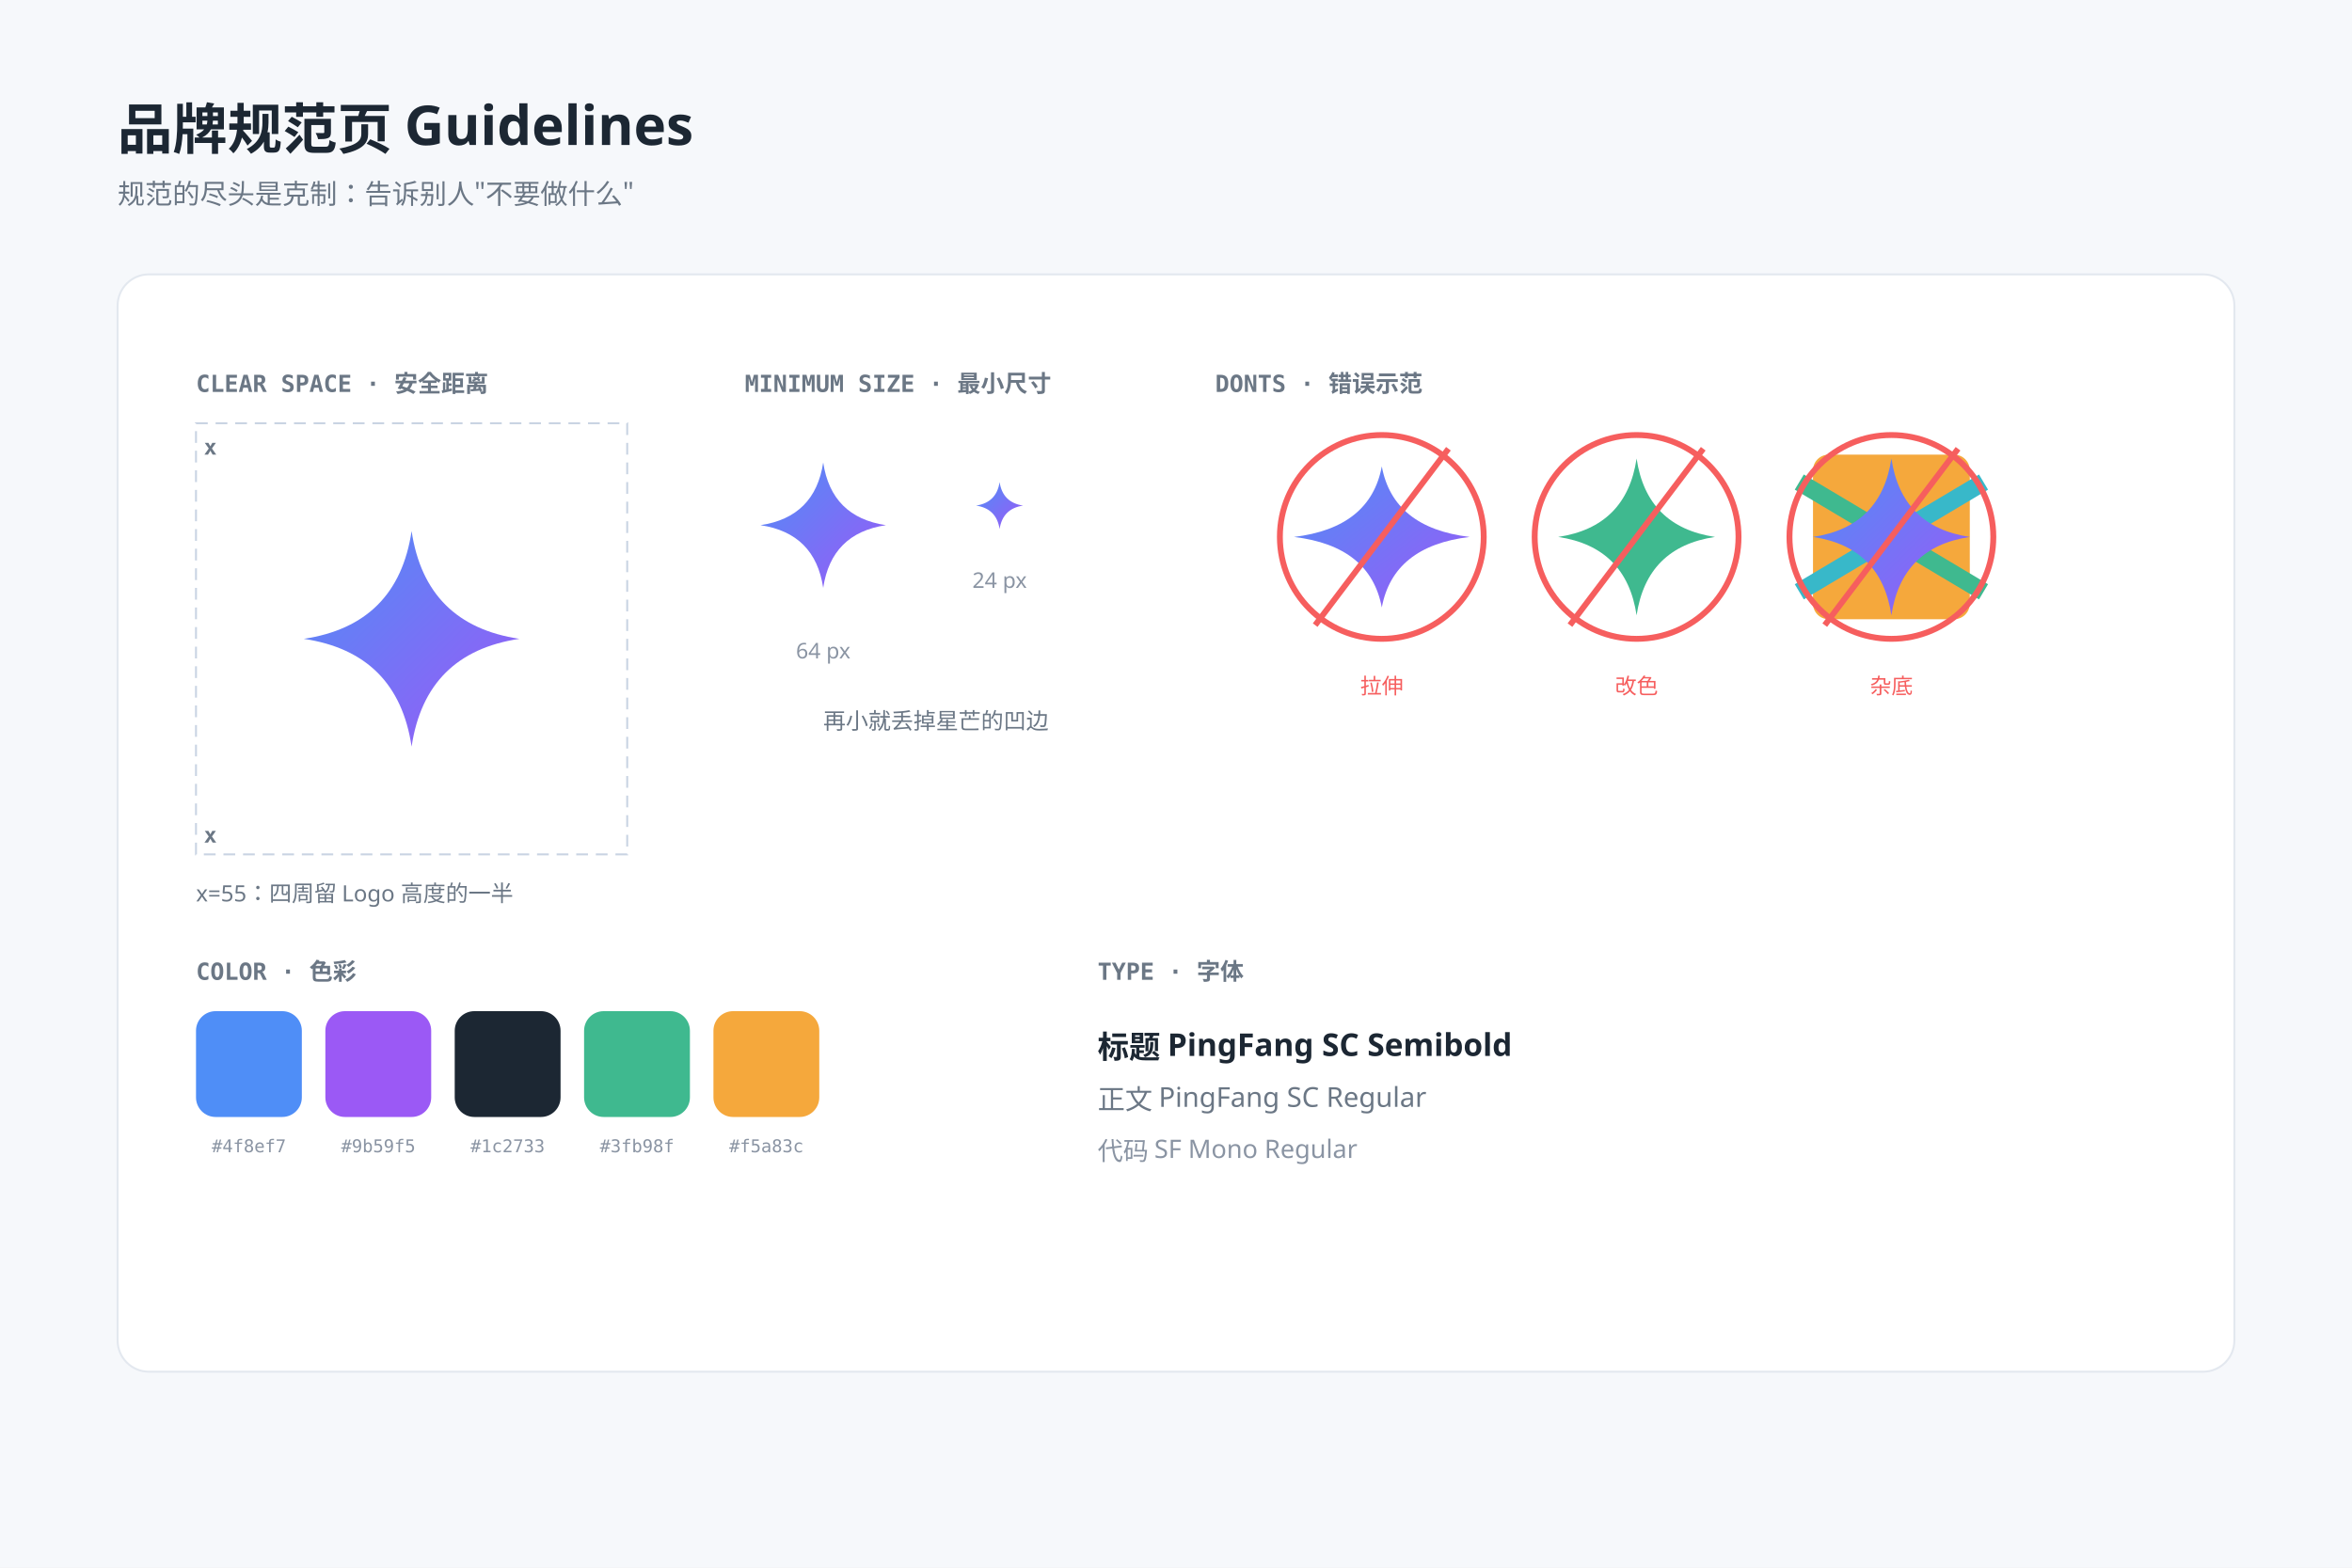
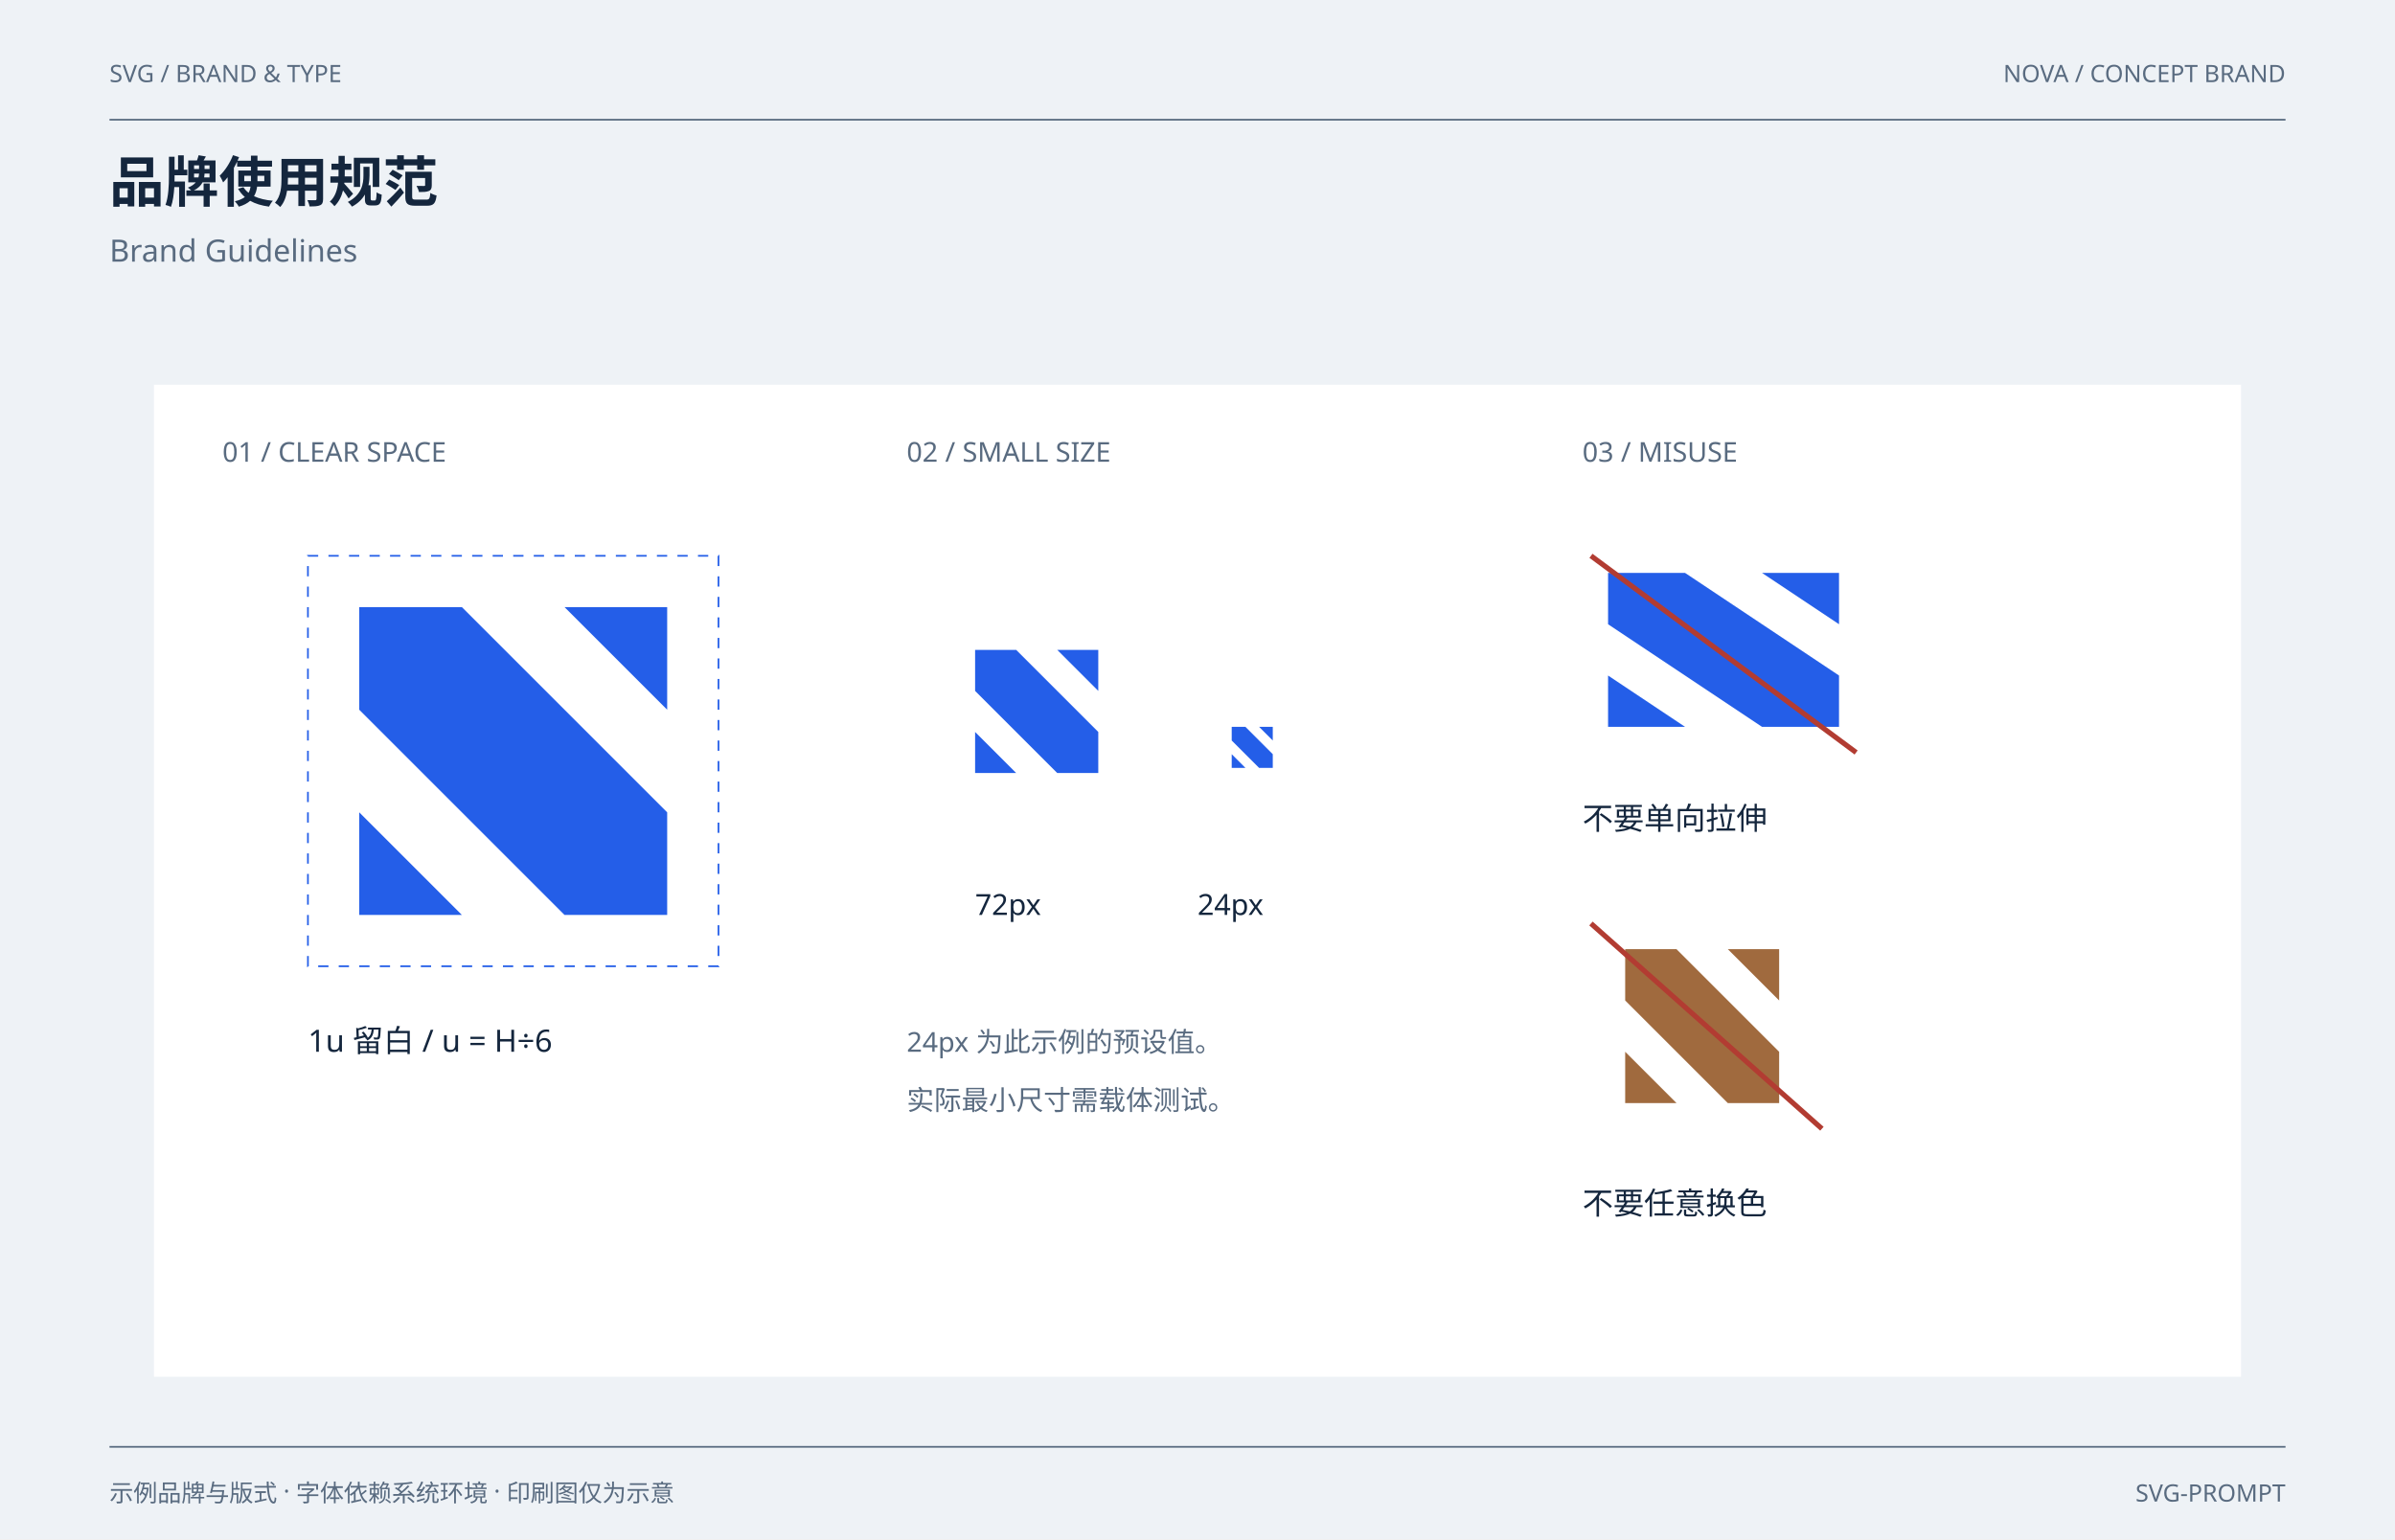
- <svg xmlns="http://www.w3.org/2000/svg" width="1200" height="800" viewBox="0 0 1200 800" font-family="PingFang SC, Hiragino Sans GB, Microsoft YaHei, sans-serif">
-   <rect width="1200" height="800" fill="#f6f8fb" />
-   <text x="60" y="76" font-size="28" font-weight="700" fill="#1c2733">品牌规范页 Guidelines</text>
-   <text x="60" y="104" font-size="14" fill="#6b7785">规范的尽头是克制：告诉别人"不要做什么"</text>
+ <svg xmlns="http://www.w3.org/2000/svg" width="1400" height="900" viewBox="0 0 1400 900" font-family="PingFang SC, Microsoft YaHei, sans-serif" role="img" aria-labelledby="title desc">
+   <rect x="0.000" y="0.000" width="1400.000" height="900.000" fill="#eef2f6" rx="0" />
+   <text x="64.000" y="48.000" font-size="14" fill="#596b80" text-anchor="start" font-weight="400">SVG / BRAND &amp; TYPE</text>
+   <text x="1336.000" y="48.000" font-size="14" fill="#596b80" text-anchor="end" font-weight="400">NOVA / CONCEPT BRAND</text>
+   <line x1="64.000" y1="70.000" x2="1336.000" y2="70.000" stroke="#596b80" stroke-width="1" />
+   <text x="64.000" y="118.000" font-size="32" fill="#14263d" text-anchor="start" font-weight="700">品牌使用规范</text>
+   <text x="64.000" y="153.000" font-size="18" fill="#596b80" text-anchor="start" font-weight="400">Brand Guidelines</text>
+   <line x1="64.000" y1="846.000" x2="1336.000" y2="846.000" stroke="#596b80" stroke-width="1" />
+   <text x="64.000" y="878.000" font-size="14" fill="#596b80" text-anchor="start" font-weight="400">示例品牌与版式 · 字体依赖系统环境 · 印刷图仅为示意</text>
+   <text x="1336.000" y="878.000" font-size="14" fill="#596b80" text-anchor="end" font-weight="400">SVG-PROMPT</text>
  <defs>
-     <linearGradient id="lg5" x1="0" y1="0" x2="1" y2="1">
-       <stop offset="0" stop-color="#4f8ef7" />
-       <stop offset="1" stop-color="#9b59f5" />
-     </linearGradient>
+     <symbol id="nova-mark" viewBox="0 0 6 6">
+       <path d="M0 0 L2 0 L6 4 L6 6 L4 6 L0 2 Z M4 0 L6 0 L6 2 Z M0 4 L0 6 L2 6 Z" />
+     </symbol>
+     <symbol id="nova-wordmark" viewBox="0 0 266 60">
+       <path d="M0 0 H12 L42 38 V0 H54 V60 H42 L12 22 V60 H0 Z" transform="translate(0 0)" fill-rule="evenodd" />
+       <path d="M12 0 H44 L56 12 V48 L44 60 H12 L0 48 V12 Z M17 12 L12 17 V43 L17 48 H39 L44 43 V17 L39 12 Z" transform="translate(66 0)" fill-rule="evenodd" />
+       <path d="M0 0 H14 L30 43 L46 0 H60 L38 60 H22 Z" transform="translate(134 0)" fill-rule="evenodd" />
+       <path d="M0 60 L22 0 H38 L60 60 H45 L40 45 H20 L15 60 Z M26 30 H34 L30 17 Z" transform="translate(206 0)" fill-rule="evenodd" />
+     </symbol>
  </defs>
-   <defs />
-   <g>
-     <rect x="60" y="140" width="1080" height="560" rx="16" fill="#ffffff" stroke="#e3e8ef" />
-     <text x="100" y="200" font-size="12" fill="#6b7785" text-anchor="start" font-weight="700" font-family="SFMono-Regular, Menlo, monospace">CLEAR SPACE · 安全距离</text>
-     <rect x="100" y="216" width="220" height="220" fill="none" stroke="#c9d4e3" stroke-dasharray="6 4" />
-     <path d="M 210 271 Q 217.15 318.85 265 326 Q 217.15 333.15 210 381 Q 202.85 333.15 155 326 Q 202.85 318.85 210 271 Z" fill="url(#lg5)" />
-     <text x="210" y="326" font-size="0" fill="#1c2733" text-anchor="start" />
-     <text x="104" y="232" font-size="11" fill="#6b7785" text-anchor="start" font-weight="600" font-family="SFMono-Regular, Menlo, monospace">x</text>
-     <text x="104" y="430" font-size="11" fill="#6b7785" text-anchor="start" font-weight="600" font-family="SFMono-Regular, Menlo, monospace">x</text>
-     <text x="100" y="460" font-size="11.5" fill="#6b7785" text-anchor="start">x=55：四周留 Logo 高度的一半</text>
-     <text x="380" y="200" font-size="12" fill="#6b7785" text-anchor="start" font-weight="700" font-family="SFMono-Regular, Menlo, monospace">MINIMUM SIZE · 最小尺寸</text>
-     <path d="M 420 232 Q 424.68 263.32 456 268 Q 424.68 272.68 420 304 Q 415.32 272.68 384 268 Q 415.32 263.32 420 232 Z" fill="url(#lg5)" transform="translate(420 268) scale(.8888889) translate(-420 -268)" />
-     <text x="420" y="336" font-size="11" fill="#8a94a3" text-anchor="middle">64 px</text>
-     <path d="M 510 245 Q 511.69 256.31 523 258 Q 511.69 259.69 510 271 Q 508.31 259.69 497 258 Q 508.31 256.31 510 245 Z" fill="url(#lg5)" transform="translate(510 258) scale(.9230769) translate(-510 -258)" />
-     <text x="510" y="300" font-size="11" fill="#8a94a3" text-anchor="middle">24 px</text>
-     <text x="420" y="372" font-size="11.5" fill="#6b7785" text-anchor="start">再小就丢掉星芒的凹边</text>
-     <text x="620" y="200" font-size="12" fill="#6b7785" text-anchor="start" font-weight="700" font-family="SFMono-Regular, Menlo, monospace">DONTS · 错误示范</text>
-     <g transform="translate(705,274) scale(1.12,0.9)">
-       <path d="M 0 -40 Q 5.2 -5.2 40 0 Q 5.2 5.2 0 40 Q -5.2 5.2 -40 0 Q -5.2 -5.2 0 -40 Z" fill="url(#lg5)" />
-     </g>
-     <circle cx="705" cy="274" r="52" fill="none" stroke="#f65e5e" stroke-width="3" />
-     <line x1="671" y1="319" x2="739" y2="229" stroke="#f65e5e" stroke-width="3" />
-     <text x="705" y="354" font-size="11" fill="#f65e5e" text-anchor="middle">拉伸</text>
-     <path d="M 835 234 Q 840.2 268.8 875 274 Q 840.2 279.2 835 314 Q 829.8 279.2 795 274 Q 829.8 268.8 835 234 Z" fill="#3fb98f" />
-     <circle cx="835" cy="274" r="52" fill="none" stroke="#f65e5e" stroke-width="3" />
-     <line x1="801" y1="319" x2="869" y2="229" stroke="#f65e5e" stroke-width="3" />
-     <text x="835" y="354" font-size="11" fill="#f65e5e" text-anchor="middle">改色</text>
-     <rect x="925" y="232" width="80" height="84" rx="8" fill="#f5a83c" />
-     <line x1="918" y1="246" x2="1012" y2="302" stroke="#3fb98f" stroke-width="9" />
-     <line x1="918" y1="302" x2="1012" y2="246" stroke="#38b8c9" stroke-width="9" />
-     <path d="M 965 234 Q 970.2 268.8 1005 274 Q 970.2 279.2 965 314 Q 959.8 279.2 925 274 Q 959.8 268.8 965 234 Z" fill="url(#lg5)" />
-     <circle cx="965" cy="274" r="52" fill="none" stroke="#f65e5e" stroke-width="3" />
-     <line x1="931" y1="319" x2="999" y2="229" stroke="#f65e5e" stroke-width="3" />
-     <text x="965" y="354" font-size="11" fill="#f65e5e" text-anchor="middle">杂底</text>
-     <text x="100" y="500" font-size="12" fill="#6b7785" text-anchor="start" font-weight="700" font-family="SFMono-Regular, Menlo, monospace">COLOR · 色彩</text>
-     <rect x="100" y="516" width="54" height="54" rx="10" fill="#4f8ef7" />
-     <text x="127" y="588" font-size="9" fill="#8a94a3" text-anchor="middle" font-family="SFMono-Regular, Menlo, monospace">#4f8ef7</text>
-     <rect x="166" y="516" width="54" height="54" rx="10" fill="#9b59f5" />
-     <text x="193" y="588" font-size="9" fill="#8a94a3" text-anchor="middle" font-family="SFMono-Regular, Menlo, monospace">#9b59f5</text>
-     <rect x="232" y="516" width="54" height="54" rx="10" fill="#1c2733" />
-     <text x="259" y="588" font-size="9" fill="#8a94a3" text-anchor="middle" font-family="SFMono-Regular, Menlo, monospace">#1c2733</text>
-     <rect x="298" y="516" width="54" height="54" rx="10" fill="#3fb98f" />
-     <text x="325" y="588" font-size="9" fill="#8a94a3" text-anchor="middle" font-family="SFMono-Regular, Menlo, monospace">#3fb98f</text>
-     <rect x="364" y="516" width="54" height="54" rx="10" fill="#f5a83c" />
-     <text x="391" y="588" font-size="9" fill="#8a94a3" text-anchor="middle" font-family="SFMono-Regular, Menlo, monospace">#f5a83c</text>
-     <text x="560" y="500" font-size="12" fill="#6b7785" text-anchor="start" font-weight="700" font-family="SFMono-Regular, Menlo, monospace">TYPE · 字体</text>
-     <text x="560" y="540" font-size="16" fill="#1c2733" text-anchor="start" font-weight="600">标题 PingFang SC Semibold</text>
-     <text x="560" y="566" font-size="14" fill="#6b7785" text-anchor="start">正文 PingFang SC Regular</text>
-     <text x="560" y="592" font-size="13" fill="#8a94a3" text-anchor="start">代码 SF Mono Regular</text>
+   <rect x="90.000" y="225.000" width="1220.000" height="580.000" fill="#ffffff" rx="0" />
+   <text x="130.000" y="270.000" font-size="16" fill="#596b80" text-anchor="start" font-weight="400">01 / CLEAR SPACE</text>
+   <use href="#nova-mark" x="210" y="355" width="180" height="180" fill="#245ee8" data-mark-size="180" />
+   <rect x="180.000" y="325.000" width="240.000" height="240.000" fill="none" rx="0" stroke="#245ee8" stroke-dasharray="6 6" data-clearance="30" />
+   <text x="180.000" y="615.000" font-size="18" fill="#14263d" text-anchor="start" font-weight="400">1u 留白 / u = H÷6</text>
+   <text x="530.000" y="270.000" font-size="16" fill="#596b80" text-anchor="start" font-weight="400">02 / SMALL SIZE</text>
+   <use href="#nova-mark" x="570" y="380" width="72" height="72" fill="#245ee8" data-mark-size="72" />
+   <use href="#nova-mark" x="720" y="425" width="24" height="24" fill="#245ee8" data-mark-size="24" />
+   <text x="570.000" y="535.000" font-size="17" fill="#14263d" text-anchor="start" font-weight="400">72px</text>
+   <text x="700.000" y="535.000" font-size="17" fill="#14263d" text-anchor="start" font-weight="400">24px</text>
+   <text x="530.000" y="615.000" font-size="16" fill="#596b80" text-anchor="start" font-weight="400">24px 为此示例的预设值。</text>
+   <text x="530.000" y="649.000" font-size="16" fill="#596b80" text-anchor="start" font-weight="400">实际最小尺寸需载体测试。</text>
+   <text x="925.000" y="270.000" font-size="16" fill="#596b80" text-anchor="start" font-weight="400">03 / MISUSE</text>
+   <g transform="translate(940 335) scale(1.5 1)">
+     <use href="#nova-mark" x="0" y="0" width="90" height="90" fill="#245ee8" data-mark-size="90" />
  </g>
+   <line x1="930.000" y1="325.000" x2="1085.000" y2="440.000" stroke="#b23c32" stroke-width="3" />
+   <text x="925.000" y="485.000" font-size="18" fill="#14263d" text-anchor="start" font-weight="400">不要单向拉伸</text>
+   <use href="#nova-mark" x="950" y="555" width="90" height="90" fill="#a06a3e" data-mark-size="90" />
+   <line x1="930.000" y1="540.000" x2="1065.000" y2="660.000" stroke="#b23c32" stroke-width="3" />
+   <text x="925.000" y="710.000" font-size="18" fill="#14263d" text-anchor="start" font-weight="400">不要任意换色</text>
</svg>
